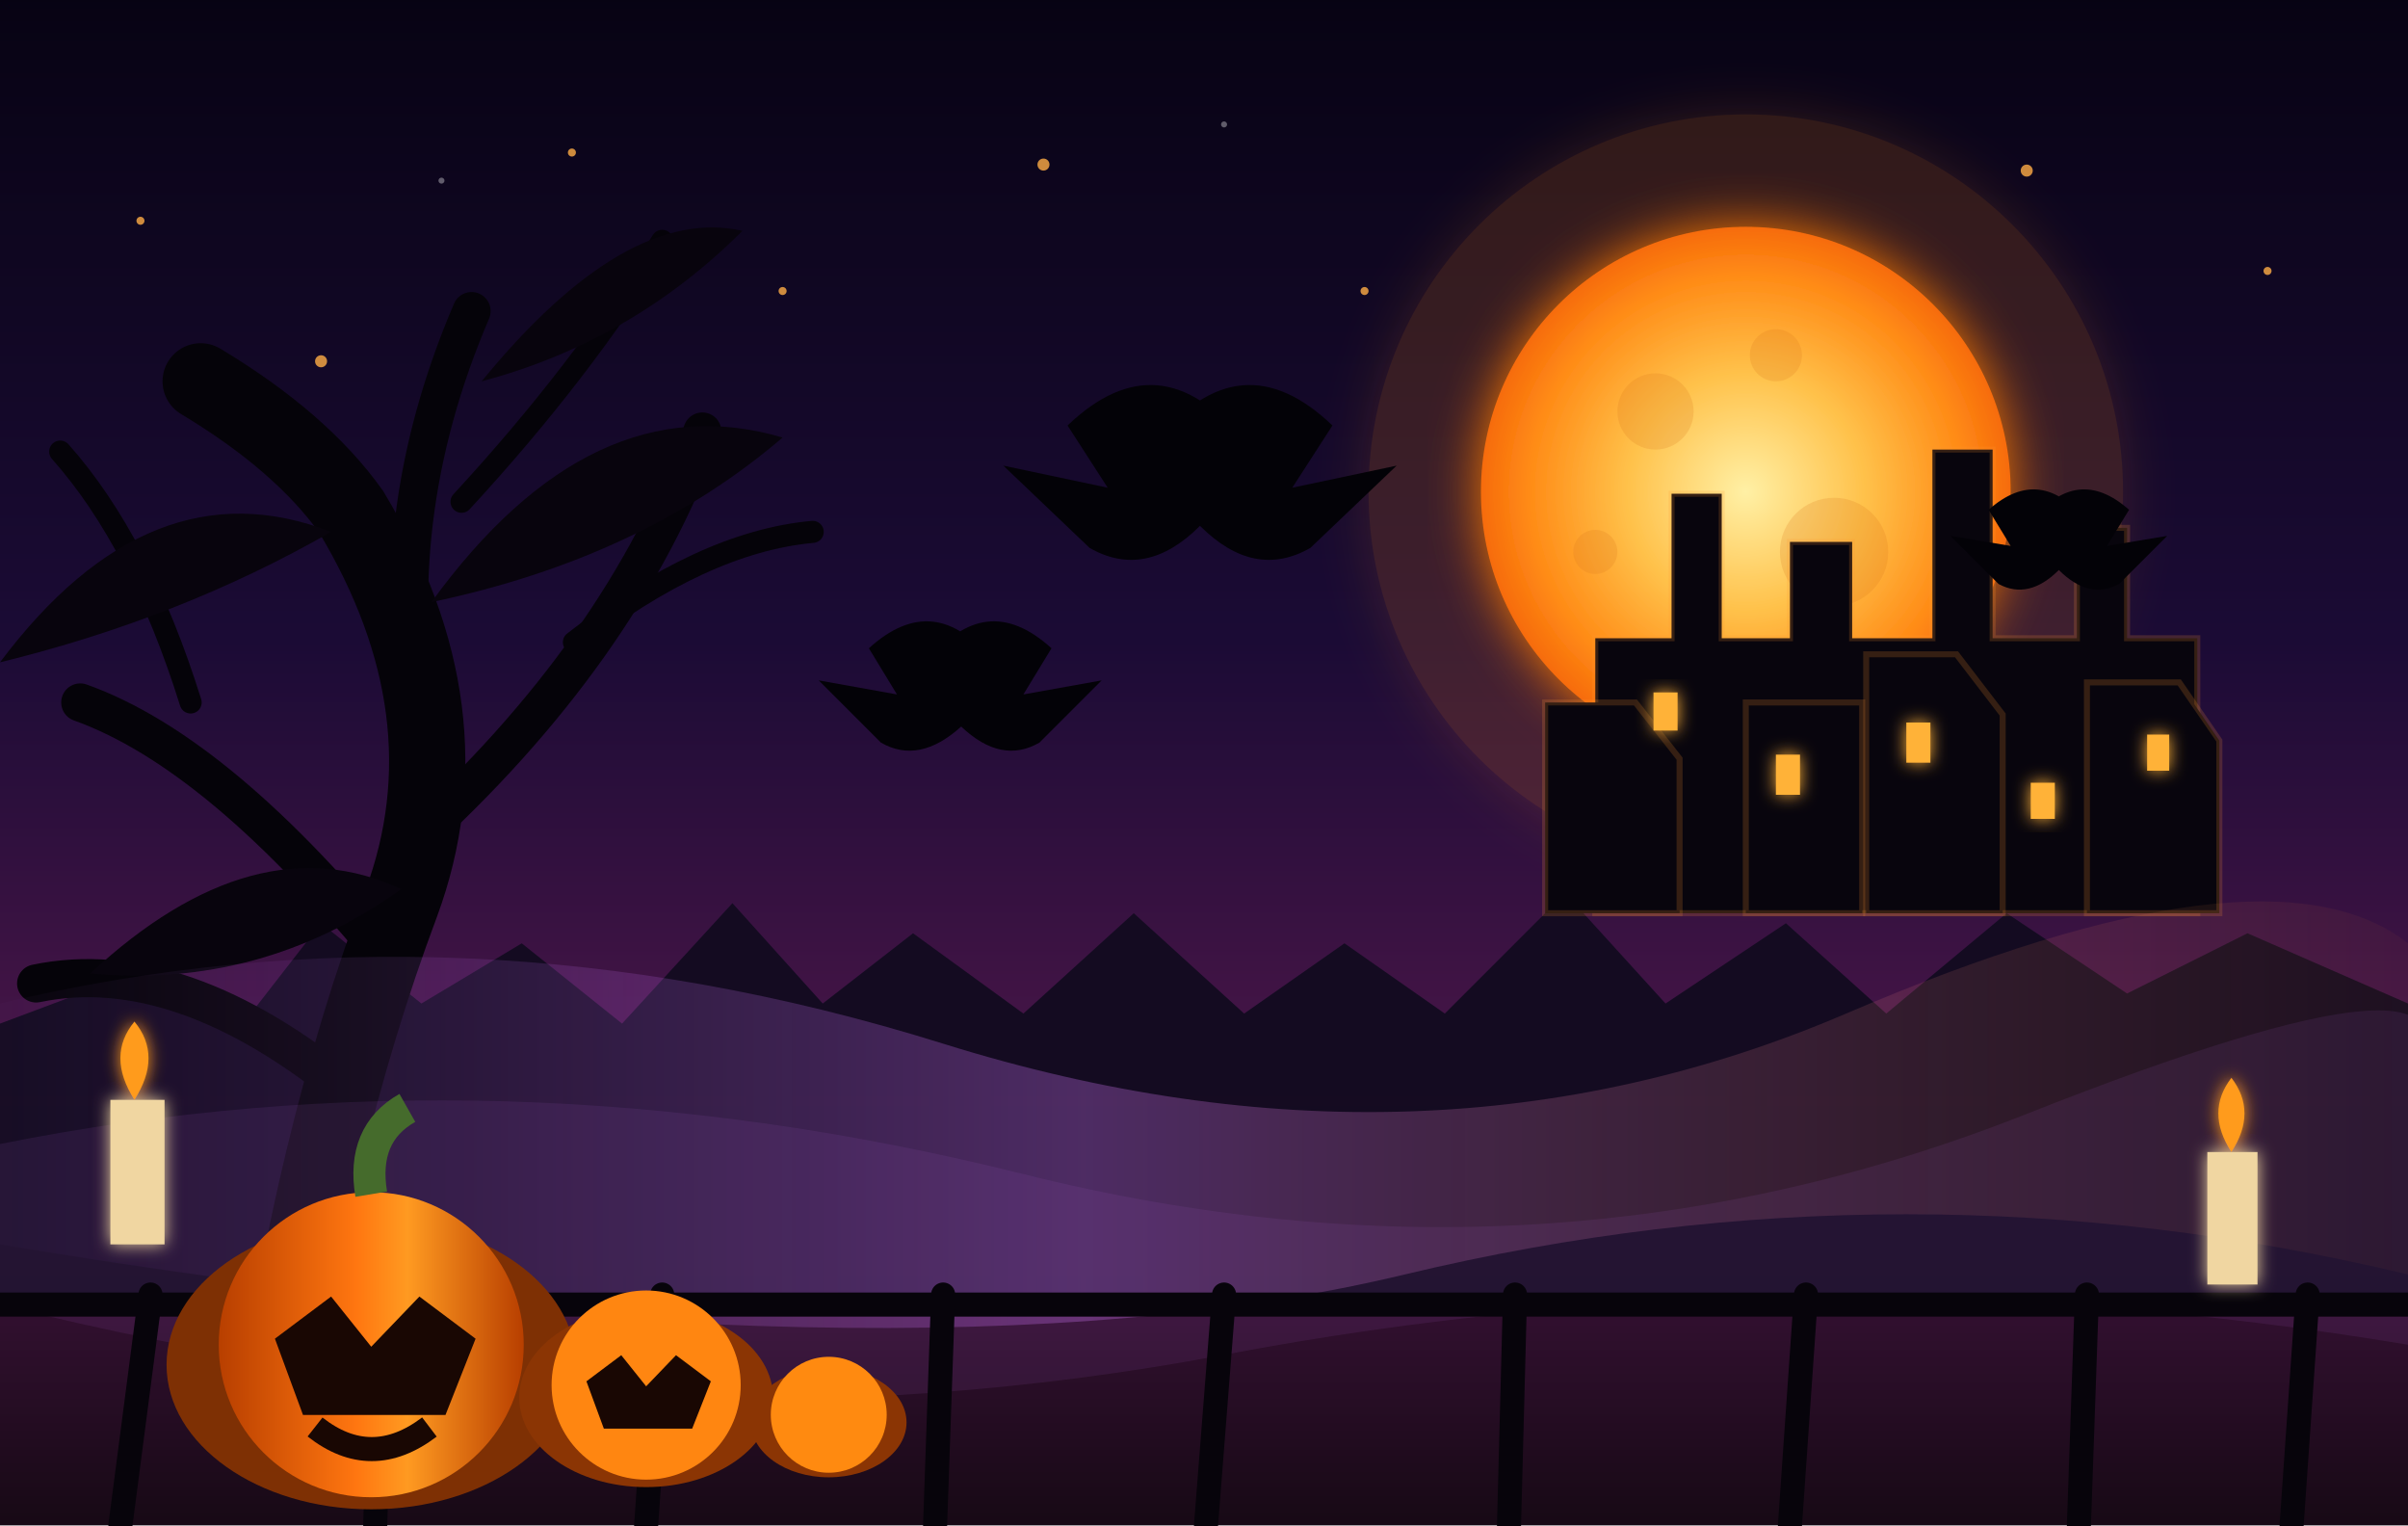
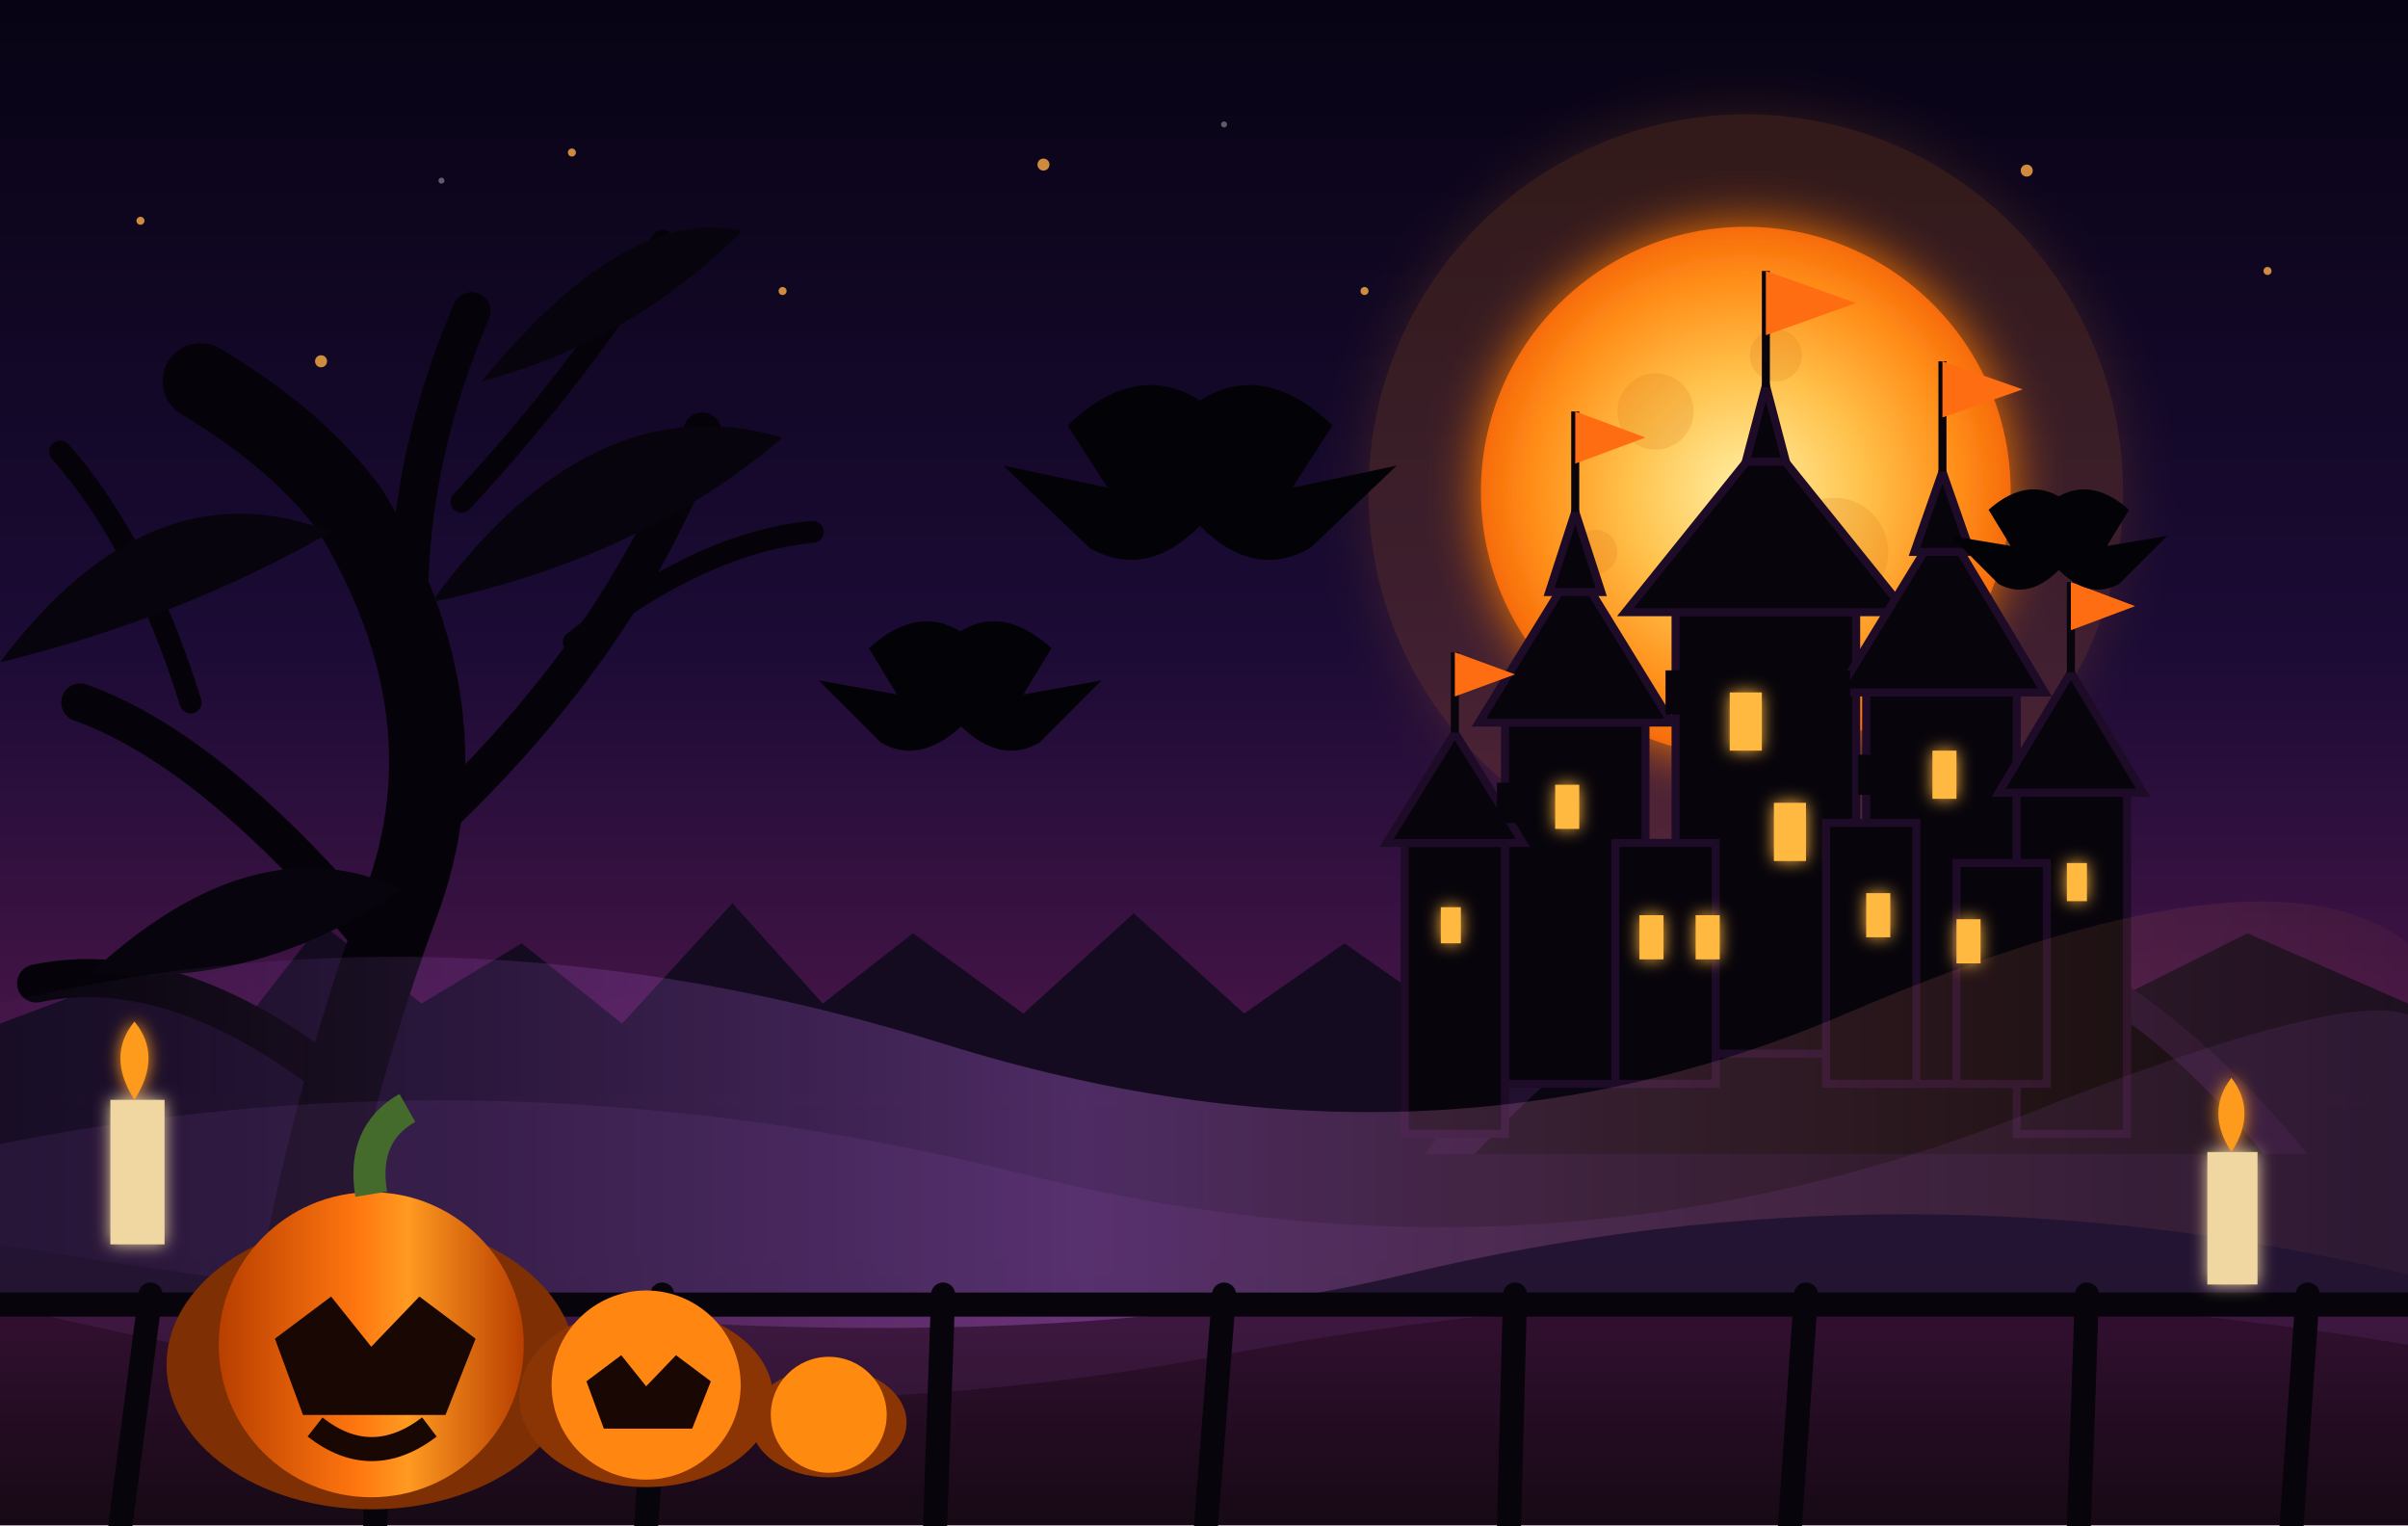
<svg xmlns="http://www.w3.org/2000/svg" viewBox="0 0 1200 760">
  <defs>
    <linearGradient id="sky" x1="0" y1="0" x2="0" y2="1">
      <stop stop-color="#070313" />
      <stop offset=".42" stop-color="#1b0b35" />
      <stop offset=".72" stop-color="#4b1649" />
      <stop offset="1" stop-color="#160914" />
    </linearGradient>
    <radialGradient id="moon">
      <stop stop-color="#fff0a5" />
      <stop offset=".45" stop-color="#ffc14a" />
      <stop offset=".82" stop-color="#ff8b16" />
      <stop offset="1" stop-color="#f66b0b" />
    </radialGradient>
    <linearGradient id="hill" x1="0" y1="0" x2="0" y2="1">
      <stop stop-color="#211033" />
      <stop offset="1" stop-color="#07050d" />
    </linearGradient>
    <linearGradient id="fog" x1="0" x2="1">
      <stop stop-color="#9c56c8" stop-opacity=".02" />
      <stop offset=".45" stop-color="#d477ff" stop-opacity=".3" />
      <stop offset="1" stop-color="#ff8c28" stop-opacity=".04" />
    </linearGradient>
    <linearGradient id="pumpkin" x1="0" x2="1">
      <stop stop-color="#b83f00" />
      <stop offset=".45" stop-color="#ff7610" />
      <stop offset=".62" stop-color="#ff9a21" />
      <stop offset="1" stop-color="#b83f00" />
    </linearGradient>
    <filter id="glow">
      <feGaussianBlur stdDeviation="13" result="b" />
      <feMerge>
        <feMergeNode in="b" />
        <feMergeNode in="SourceGraphic" />
      </feMerge>
    </filter>
    <filter id="smallglow">
      <feGaussianBlur stdDeviation="4" result="b" />
      <feMerge>
        <feMergeNode in="b" />
        <feMergeNode in="SourceGraphic" />
      </feMerge>
    </filter>
  </defs>
  <rect width="1200" height="760" fill="url(#sky)" />
  <g fill="#ffad45" opacity=".8">
    <circle cx="70" cy="110" r="2" />
    <circle cx="160" cy="180" r="3" />
    <circle cx="285" cy="76" r="2" />
    <circle cx="390" cy="145" r="2" />
    <circle cx="520" cy="82" r="3" />
    <circle cx="680" cy="145" r="2" />
    <circle cx="1010" cy="85" r="3" />
    <circle cx="1130" cy="135" r="2" />
  </g>
  <g opacity=".35" fill="#fff">
    <circle cx="220" cy="90" r="1.5" />
    <circle cx="610" cy="62" r="1.5" />
    <circle cx="940" cy="150" r="1.5" />
  </g>
  <circle cx="870" cy="245" r="188" fill="#ff8a12" opacity=".16" filter="url(#glow)" />
  <circle cx="870" cy="245" r="132" fill="url(#moon)" filter="url(#glow)" />
  <g fill="#d8751b" opacity=".2">
    <circle cx="825" cy="205" r="19" />
    <circle cx="914" cy="275" r="27" />
    <circle cx="885" cy="177" r="13" />
    <circle cx="795" cy="275" r="11" />
  </g>
  <path d="M0 510L80 480 125 505 160 460 210 500 260 470 310 510 365 450 410 500 455 465 510 505 565 455 620 505 670 470 720 505 780 445 830 500 890 460 940 505 1000 455 1060 495 1120 465 1200 500V650H0Z" fill="#120a20" opacity=".95" />
-   <g fill="#08050d" stroke="#ff9a2e" stroke-opacity=".18" stroke-width="3">
-     <path d="M795 455V318h38v-72h25v72h34v-48h31v48h40v-94h30v94h42v-55h25v55h35v137z" />
-     <path d="M770 455v-105h45l22 28v77zM930 455V326h45l23 30v99zM1040 455V340h46l20 29v86z" />
-     <path d="M870 455V350h58v105z" />
+   <path d="M710 575 Q825 425 950 445 Q1060 465 1150 575Z" fill="#21102f" />
+   <path d="M735 575 Q840 460 955 465 Q1050 478 1128 575Z" fill="#09060f" />
+   <g fill="#07040b" stroke="#1d0b28" stroke-width="4">
+     <path d="M835 525V305H925V525Z" />
+     <path d="M810 305L880 218 950 305Z" />
+     <path d="M870 230L880 192 890 230Z" />
+     <path d="M750 540V360H820V540Z" />
+     <path d="M737 360L785 282 833 360Z" />
+     <path d="M772 295L785 255 798 295Z" />
+     <path d="M930 540V345H1005V540Z" />
+     <path d="M916 345L968 260 1019 345Z" />
+     <path d="M954 275L968 235 982 275Z" />
+     <path d="M700 565V420H750V565Z" />
+     <path d="M691 420L725 365 759 420Z" />
+     <path d="M1005 565V395H1060V565Z" />
+     <path d="M996 395L1032 335 1068 395Z" />
+     <path d="M805 540V420H855V540Z" />
+     <path d="M910 540V410H955V540Z" />
+     <path d="M975 540V430H1020V540Z" />
  </g>
-   <g fill="#ffb238" filter="url(#smallglow)">
-     <rect x="824" y="345" width="12" height="19" />
-     <rect x="885" y="376" width="12" height="20" />
-     <rect x="950" y="360" width="12" height="20" />
-     <rect x="1012" y="390" width="12" height="18" />
-     <rect x="1070" y="366" width="11" height="18" />
+   <g fill="#07040b">
+     <path d="M830 334h20v-14h16v14h20v-14h16v14h20v22h-92z" />
+     <path d="M746 390h16v-13h14v13h16v20h-46z" />
+     <path d="M926 376h18v-13h15v13h18v20h-51z" />
+   </g>
+   <g fill="#ffb83f" filter="url(#smallglow)">
+     <path d="M862 345h16v29h-16z" />
+     <path d="M884 400h16v29h-16z" />
+     <path d="M775 391h12v22h-12z" />
+     <path d="M963 374h12v24h-12z" />
+     <path d="M817 456h12v22h-12z" />
+     <path d="M845 456h12v22h-12z" />
+     <path d="M930 445h12v22h-12z" />
+     <path d="M975 458h12v22h-12z" />
+     <path d="M718 452h10v18h-10z" />
+     <path d="M1030 430h10v19h-10z" />
+   </g>
+   <g stroke="#08050d" stroke-width="4">
+     <path d="M880 193V135" />
+     <path d="M785 255V205" />
+     <path d="M968 235V180" />
+     <path d="M725 365V325" />
+     <path d="M1032 335V290" />
+   </g>
+   <g fill="#ff6d12">
+     <path d="M880 135l45 16-45 16z" />
+     <path d="M785 205l35 13-35 13z" />
+     <path d="M968 180l40 14-40 14z" />
+     <path d="M725 325l30 11-30 11z" />
+     <path d="M1032 290l32 12-32 12z" />
  </g>
  <g fill="none" stroke="#050309" stroke-linecap="round">
    <path stroke-width="38" d="M135 720Q155 570 200 450Q235 355 175 255Q150 220 100 190" />
    <path stroke-width="19" d="M195 480Q110 375 40 350M205 420Q310 325 350 215M175 545Q90 475 18 490M210 365Q190 260 235 155" />
    <path stroke-width="11" d="M95 350Q70 270 30 225M286 320Q350 270 405 265M230 250Q290 185 330 120" />
  </g>
  <g fill="#08040d">
    <path d="M0 330q75-100 165-65-75 43-165 65zM215 300q80-110 175-82-70 60-175 82zM45 485q82-76 155-42-70 50-155 42zM240 190q72-88 130-75-55 55-130 75z" />
  </g>
  <g fill="#030207">
    <path d="M620 220q-42-52-88-8l20 31-52-11 43 41q28 16 55-11 27 27 55 11l43-41-52 11 20-31q-46-44-88 8z" />
    <path d="M495 330q-29-37-62-7l14 23-39-7 31 31q19 11 40-8 20 19 39 8l31-31-39 7 14-23q-33-30-62 7z" />
    <path d="M1040 260q-23-29-49-6l11 18-30-5 24 24q15 8 30-7 15 15 30 7l24-24-30 5 11-18q-26-23-49 6z" />
  </g>
  <path d="M0 500Q230 445 470 520T920 505T1200 470V635Q950 575 700 635T0 620Z" fill="url(#fog)" />
  <path d="M0 570Q250 520 510 585T1010 555T1200 540V670Q900 620 610 675T0 650Z" fill="#a75dcc" opacity=".11" />
  <g stroke="#07040b" stroke-width="12" stroke-linecap="round">
    <path d="M0 650H1200" />
    <path d="M75 645l-15 115M190 645l-3 115M330 645l-8 115M470 645l-4 115M610 645l-9 115M755 645l-3 115M900 645l-8 115M1040 645l-4 115M1150 645l-8 115" />
  </g>
  <g filter="url(#smallglow)">
    <path d="M55 620v-72h27v72z" fill="#f0d6a1" />
    <path d="M67 548q-14-22 0-39 14 17 0 39z" fill="#ff9b1c" />
    <path d="M1100 640v-66h25v66z" fill="#f0d6a1" />
    <path d="M1112 574q-13-20 0-37 13 17 0 37z" fill="#ff9b1c" />
  </g>
  <g transform="translate(85 565)">
    <ellipse cx="100" cy="115" rx="102" ry="72" fill="#7e3004" />
    <ellipse cx="100" cy="105" rx="76" ry="76" fill="url(#pumpkin)" />
    <path d="M100 30q-5-30 18-43" fill="none" stroke="#456b2c" stroke-width="16" />
    <path d="M52 102l28-21 20 25 24-25 28 21-15 38H66z" fill="#190703" />
    <path d="M72 146q28 22 57 0" fill="none" stroke="#190703" stroke-width="12" />
  </g>
  <g transform="translate(260 625) scale(.62)">
    <ellipse cx="100" cy="115" rx="102" ry="72" fill="#8b3504" />
    <ellipse cx="100" cy="105" rx="76" ry="76" fill="#ff8611" />
    <path d="M52 102l28-21 20 25 24-25 28 21-15 38H66z" fill="#190703" />
  </g>
  <g transform="translate(375 665) scale(.38)">
    <ellipse cx="100" cy="115" rx="102" ry="72" fill="#8b3504" />
    <ellipse cx="100" cy="105" rx="76" ry="76" fill="#ff8a10" />
  </g>
</svg>
